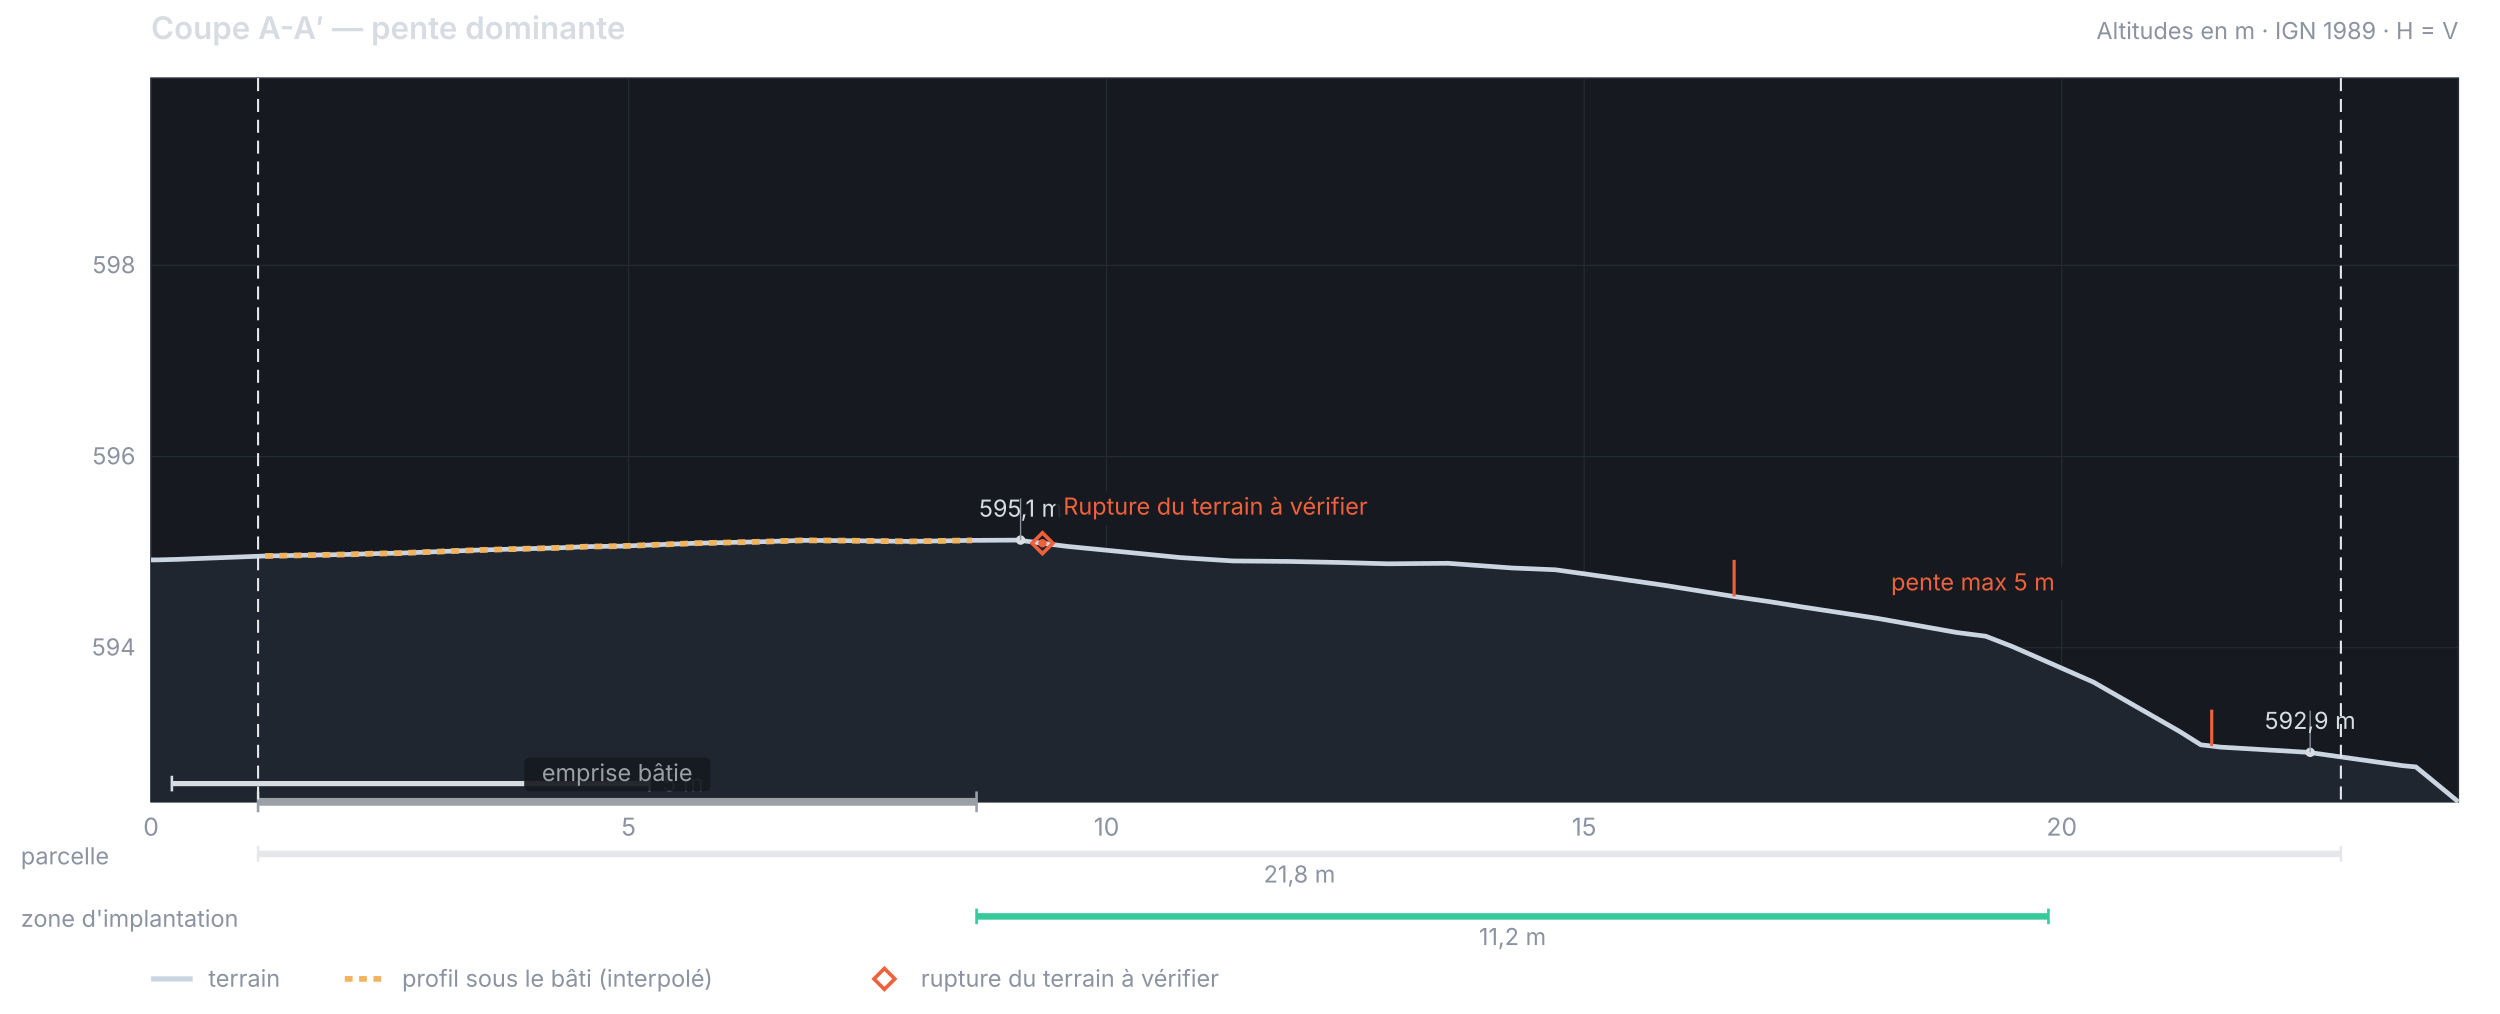
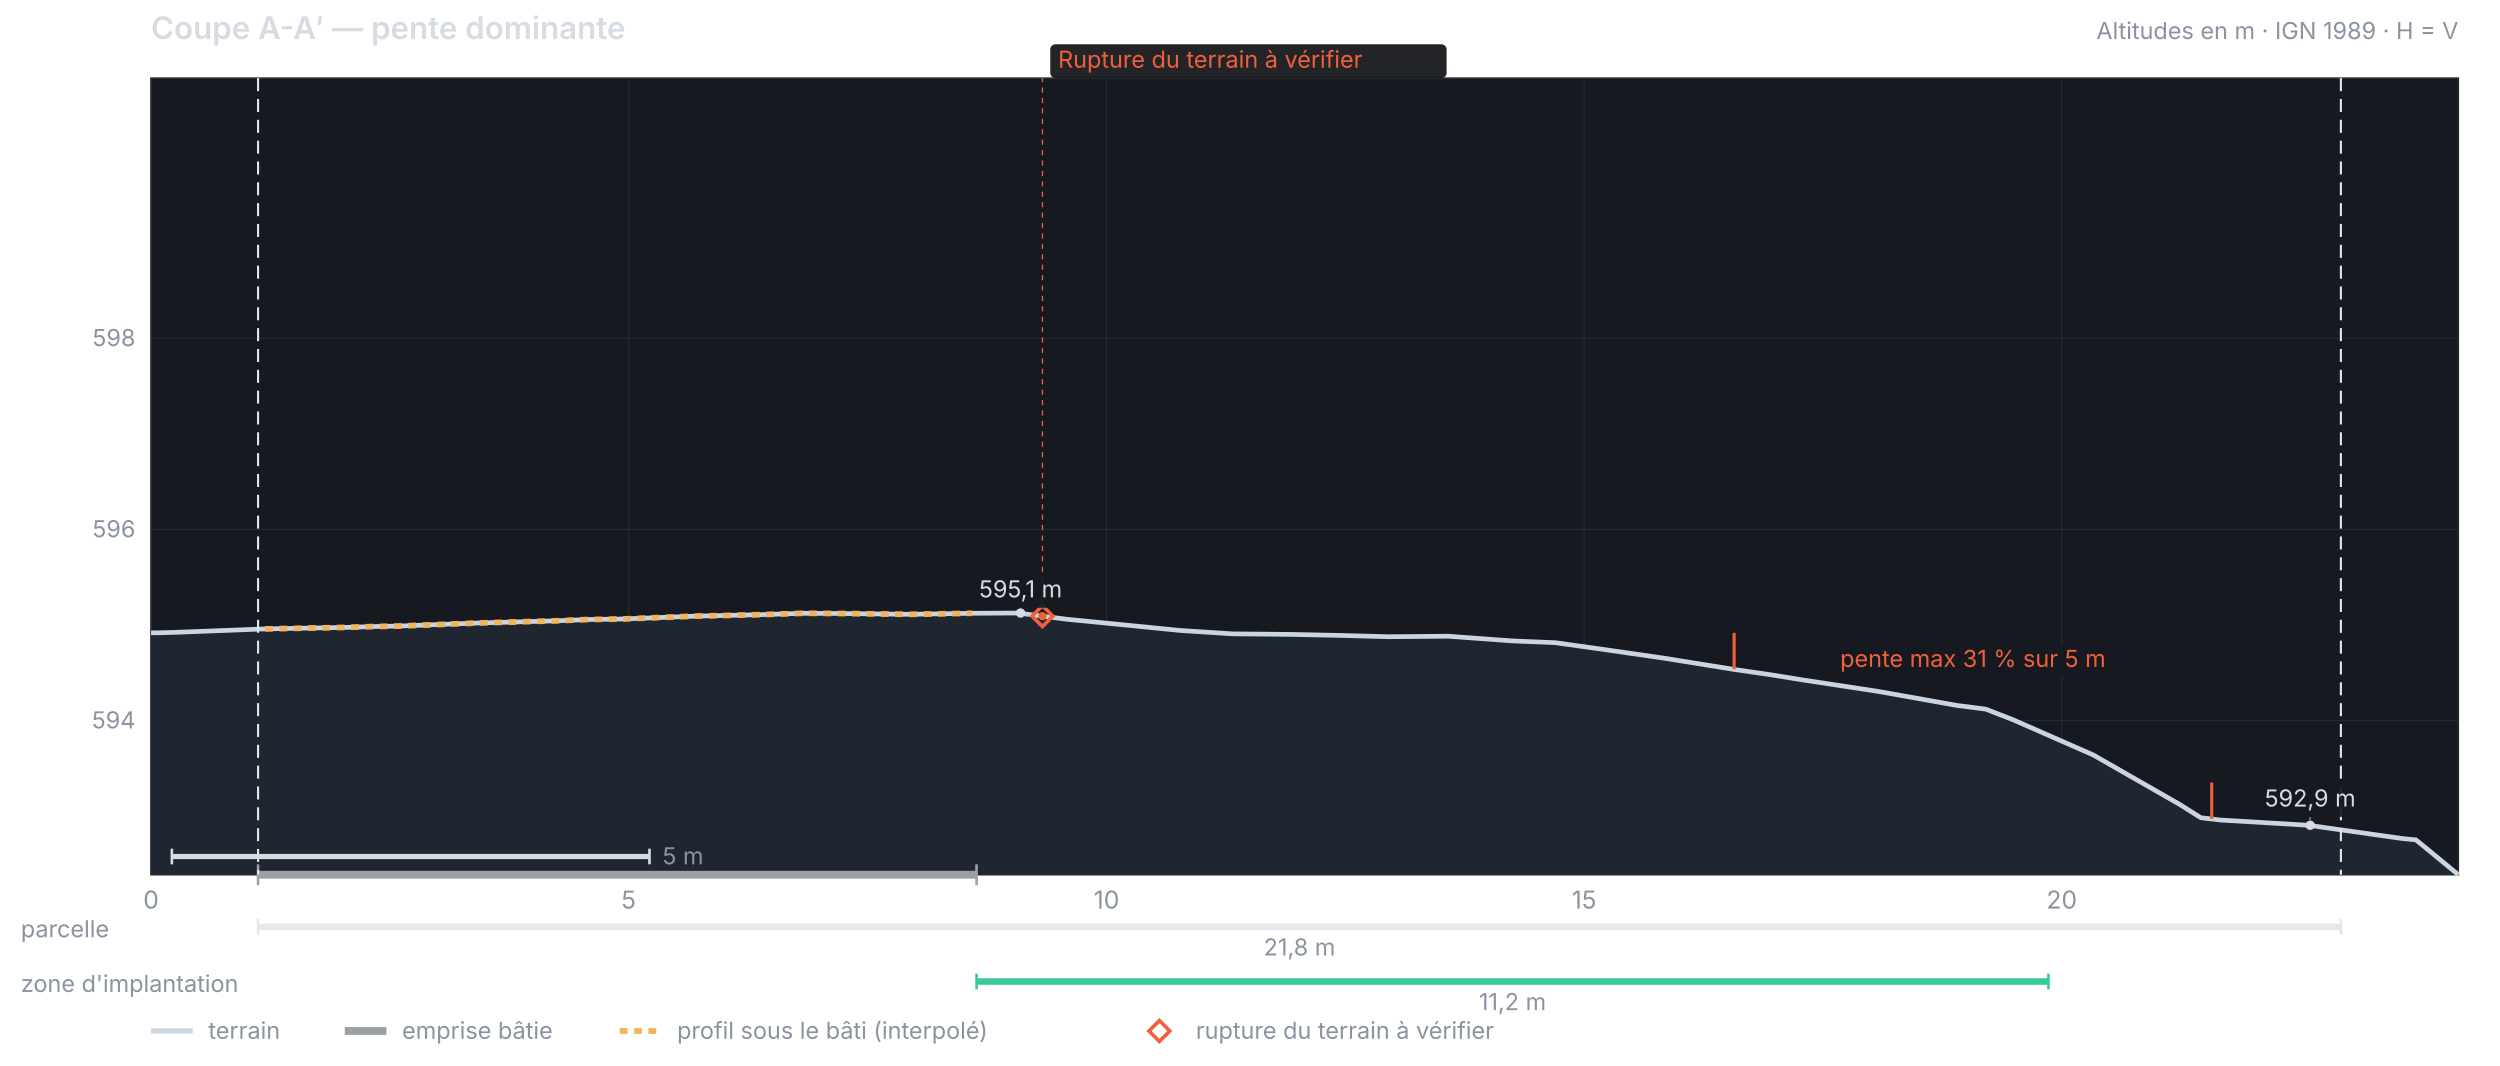
- <svg xmlns="http://www.w3.org/2000/svg" viewBox="0 0 960 389" width="960" height="389" role="img" aria-label="Coupe A-A′ — pente dominante" font-family="Inter, Helvetica, Arial, sans-serif" data-plot-x0="58.0" data-plot-x1="944.0" style="background:#0f1115">
+ <svg xmlns="http://www.w3.org/2000/svg" viewBox="0 0 960 409" width="960" height="409" role="img" aria-label="Coupe A-A′ — pente dominante" font-family="Inter, Helvetica, Arial, sans-serif" data-plot-x0="58.0" data-plot-x1="944.0" style="background:#0f1115">
  <text x="58" y="15" font-size="12" font-weight="600" fill="#d7dce3">Coupe A-A′ — pente dominante</text>
  <text x="944" y="15" text-anchor="end" font-size="9" fill="#8b93a1">Altitudes en m · IGN 1989 · H = V</text>
-   <rect x="58.0" y="30" width="886.0" height="277.9" fill="#161a20" stroke="#262c35" stroke-width="0.6" />
-   <line x1="58.0" y1="30" x2="58.0" y2="307.9" stroke="#262c35" stroke-width="0.4" />
-   <text x="58.0" y="320.9" text-anchor="middle" font-size="9.5" fill="#8b93a1">0</text>
-   <line x1="241.4" y1="30" x2="241.4" y2="307.9" stroke="#262c35" stroke-width="0.4" />
-   <text x="241.4" y="320.9" text-anchor="middle" font-size="9.5" fill="#8b93a1">5</text>
-   <line x1="424.9" y1="30" x2="424.9" y2="307.9" stroke="#262c35" stroke-width="0.4" />
-   <text x="424.9" y="320.9" text-anchor="middle" font-size="9.5" fill="#8b93a1">10</text>
-   <line x1="608.3" y1="30" x2="608.3" y2="307.9" stroke="#262c35" stroke-width="0.4" />
-   <text x="608.3" y="320.9" text-anchor="middle" font-size="9.5" fill="#8b93a1">15</text>
-   <line x1="791.7" y1="30" x2="791.7" y2="307.9" stroke="#262c35" stroke-width="0.4" />
-   <text x="791.7" y="320.9" text-anchor="middle" font-size="9.5" fill="#8b93a1">20</text>
-   <line x1="58.0" y1="248.7" x2="944.0" y2="248.7" stroke="#262c35" stroke-width="0.4" />
-   <text x="52.0" y="251.7" text-anchor="end" font-size="9" fill="#8b93a1">594</text>
-   <line x1="58.0" y1="175.3" x2="944.0" y2="175.3" stroke="#262c35" stroke-width="0.4" />
-   <text x="52.0" y="178.3" text-anchor="end" font-size="9" fill="#8b93a1">596</text>
-   <line x1="58.0" y1="101.9" x2="944.0" y2="101.9" stroke="#262c35" stroke-width="0.4" />
-   <text x="52.0" y="104.9" text-anchor="end" font-size="9" fill="#8b93a1">598</text>
-   <polygon points="58.0,215.0 60.5,215.0 67.8,214.8 101.8,213.5 133.5,212.9 143.1,212.6 153.3,212.4 184.4,211.2 213.4,210.4 225.7,209.9 238.8,209.7 267.0,208.6 293.3,208.0 308.3,207.5 324.2,207.6 349.6,207.9 373.3,207.5 390.9,207.4 409.7,209.8 432.1,212.0 453.2,214.1 473.4,215.4 495.1,215.6 514.8,216.0 533.1,216.5 556.0,216.3 580.6,218.1 597.3,218.8 613.0,221.0 638.7,224.7 666.1,229.1 679.9,231.1 692.9,233.2 721.2,237.5 751.5,242.9 762.5,244.3 772.8,248.3 803.8,261.9 837.0,280.9 845.1,286.0 852.7,286.9 886.4,288.9 922.5,294.0 927.7,294.5 932.6,298.5 944.0,307.9 944.0,307.9 58.0,307.9" fill="#1f2630" stroke="none" />
-   <polyline points="58.0,215.0 60.5,215.0 67.8,214.8 101.8,213.5 133.5,212.9 143.1,212.6 153.3,212.4 184.4,211.2 213.4,210.4 225.7,209.9 238.8,209.7 267.0,208.6 293.3,208.0 308.3,207.5 324.2,207.6 349.6,207.9 373.3,207.5 390.9,207.4 409.7,209.8 432.1,212.0 453.2,214.1 473.4,215.4 495.1,215.6 514.8,216.0 533.1,216.5 556.0,216.3 580.6,218.1 597.3,218.8 613.0,221.0 638.7,224.7 666.1,229.1 679.9,231.1 692.9,233.2 721.2,237.5 751.5,242.9 762.5,244.3 772.8,248.3 803.8,261.9 837.0,280.9 845.1,286.0 852.7,286.9 886.4,288.9 922.5,294.0 927.7,294.5 932.6,298.5 944.0,307.9" fill="none" stroke="#cbd5e1" stroke-width="1.8" />
-   <polyline points="101.8,213.5 133.5,212.9 143.1,212.6 153.3,212.4 184.4,211.2 213.4,210.4 225.7,209.9 238.8,209.7 267.0,208.6 293.3,208.0 308.3,207.5 324.2,207.6 349.6,207.9 373.3,207.5" fill="none" stroke="#f2b35e" stroke-width="2.2" stroke-dasharray="3 2.5" />
-   <line x1="99.1" y1="307.9" x2="375.0" y2="307.9" stroke="#9aa0a6" stroke-width="3" />
-   <line x1="99.1" y1="303.9" x2="99.1" y2="311.9" stroke="#9aa0a6" stroke-width="1" />
-   <line x1="375.0" y1="303.9" x2="375.0" y2="311.9" stroke="#9aa0a6" stroke-width="1" />
-   <path d="M400.3,204.6 l4,4 l-4,4 l-4,-4 z" fill="none" stroke="#f0603a" stroke-width="1.4" />
-   <circle cx="400.3" cy="208.6" r="1.6" fill="#f0603a" />
-   <line x1="99.1" y1="30" x2="99.1" y2="307.9" stroke="#e5e7eb" stroke-width="0.8" stroke-dasharray="5 3" />
-   <line x1="898.9" y1="30" x2="898.9" y2="307.9" stroke="#e5e7eb" stroke-width="0.8" stroke-dasharray="5 3" />
-   <line x1="665.9" y1="229.0" x2="665.9" y2="215.0" stroke="#f0603a" stroke-width="1.2" />
-   <line x1="849.3" y1="286.5" x2="849.3" y2="272.5" stroke="#f0603a" stroke-width="1.2" />
-   <circle cx="391.9" cy="207.4" r="1.8" fill="#d7dce3" />
-   <line x1="391.9" y1="207.4" x2="391.9" y2="191.4" stroke="#8b93a1" stroke-width="0.5" />
-   <text x="391.9" y="198.4" text-anchor="middle" font-size="9" fill="#d7dce3">595,1 m</text>
-   <circle cx="887.1" cy="288.9" r="1.8" fill="#d7dce3" />
-   <line x1="887.1" y1="288.9" x2="887.1" y2="272.9" stroke="#8b93a1" stroke-width="0.5" />
-   <text x="887.1" y="279.9" text-anchor="middle" font-size="9" fill="#d7dce3">592,9 m</text>
-   <line x1="66.0" y1="300.9" x2="249.4" y2="300.9" stroke="#d7dce3" stroke-width="2" />
-   <line x1="66.0" y1="297.9" x2="66.0" y2="303.9" stroke="#d7dce3" stroke-width="1" />
-   <line x1="249.4" y1="297.9" x2="249.4" y2="303.9" stroke="#d7dce3" stroke-width="1" />
-   <text x="254.4" y="303.9" font-size="9" fill="#8b93a1">5 m</text>
-   <text x="8" y="331.9" font-size="9" fill="#8b93a1">parcelle</text>
-   <line x1="99.1" y1="327.9" x2="898.9" y2="327.9" stroke="#e5e7eb" stroke-width="2.5" data-band="parcelle" data-d0="1.12" data-d1="22.92" />
-   <line x1="99.1" y1="324.9" x2="99.1" y2="330.9" stroke="#e5e7eb" stroke-width="1" />
-   <line x1="898.9" y1="324.9" x2="898.9" y2="330.9" stroke="#e5e7eb" stroke-width="1" />
-   <text x="499.0" y="338.9" text-anchor="middle" font-size="9" fill="#8b93a1">21,8 m</text>
-   <text x="8" y="355.9" font-size="9" fill="#8b93a1">zone d'implantation</text>
-   <line x1="375.0" y1="351.9" x2="786.6" y2="351.9" stroke="#36c99a" stroke-width="2.5" data-band="zone" data-d0="8.64" data-d1="19.86" />
-   <line x1="375.0" y1="348.9" x2="375.0" y2="354.9" stroke="#36c99a" stroke-width="1" />
-   <line x1="786.6" y1="348.9" x2="786.6" y2="354.9" stroke="#36c99a" stroke-width="1" />
-   <text x="580.8" y="362.9" text-anchor="middle" font-size="9" fill="#8b93a1">11,2 m</text>
-   <line x1="58.0" y1="375.9" x2="74.0" y2="375.9" stroke="#cbd5e1" stroke-width="2" />
-   <text x="80.0" y="378.9" font-size="9" fill="#8b93a1">terrain</text>
-   <line x1="132.4" y1="375.9" x2="148.4" y2="375.9" stroke="#f2b35e" stroke-width="2.2" stroke-dasharray="3 2.5" />
-   <text x="154.4" y="378.9" font-size="9" fill="#8b93a1">profil sous le bâti (interpolé)</text>
-   <path d="M339.6,371.9 l4,4 l-4,4 l-4,-4 z" fill="none" stroke="#f0603a" stroke-width="1.4" />
-   <text x="353.6" y="378.9" font-size="9" fill="#8b93a1">rupture du terrain à vérifier</text>
-   <rect x="201.3" y="290.9" width="71.5" height="13.0" rx="2" fill="#161a20" opacity="0.92" />
-   <text x="237.0" y="299.9" text-anchor="middle" font-size="9" fill="#9aa0a6">emprise bâtie</text>
-   <rect x="405.3" y="188.6" width="152.2" height="13.0" rx="2" fill="#161a20" opacity="0.92" />
-   <text x="408.3" y="197.6" text-anchor="start" font-size="9" fill="#f0603a">Rupture du terrain à vérifier</text>
-   <rect x="721.9" y="217.7" width="71.5" height="13.0" rx="2" fill="#161a20" opacity="0.92" />
-   <text x="757.6" y="226.7" text-anchor="middle" font-size="9" fill="#f0603a">pente max 5 m</text>
+   <rect x="58.0" y="30" width="886.0" height="305.9" fill="#161a20" stroke="#262c35" stroke-width="0.6" />
+   <line x1="58.0" y1="30" x2="58.0" y2="335.9" stroke="#262c35" stroke-width="0.4" />
+   <text x="58.0" y="348.9" text-anchor="middle" font-size="9.5" fill="#8b93a1">0</text>
+   <line x1="241.4" y1="30" x2="241.4" y2="335.9" stroke="#262c35" stroke-width="0.4" />
+   <text x="241.4" y="348.9" text-anchor="middle" font-size="9.5" fill="#8b93a1">5</text>
+   <line x1="424.9" y1="30" x2="424.9" y2="335.9" stroke="#262c35" stroke-width="0.4" />
+   <text x="424.9" y="348.9" text-anchor="middle" font-size="9.5" fill="#8b93a1">10</text>
+   <line x1="608.3" y1="30" x2="608.3" y2="335.9" stroke="#262c35" stroke-width="0.4" />
+   <text x="608.3" y="348.9" text-anchor="middle" font-size="9.5" fill="#8b93a1">15</text>
+   <line x1="791.7" y1="30" x2="791.7" y2="335.9" stroke="#262c35" stroke-width="0.4" />
+   <text x="791.7" y="348.9" text-anchor="middle" font-size="9.5" fill="#8b93a1">20</text>
+   <line x1="58.0" y1="276.7" x2="944.0" y2="276.7" stroke="#262c35" stroke-width="0.4" />
+   <text x="52.0" y="279.7" text-anchor="end" font-size="9" fill="#8b93a1">594</text>
+   <line x1="58.0" y1="203.3" x2="944.0" y2="203.3" stroke="#262c35" stroke-width="0.4" />
+   <text x="52.0" y="206.3" text-anchor="end" font-size="9" fill="#8b93a1">596</text>
+   <line x1="58.0" y1="129.9" x2="944.0" y2="129.9" stroke="#262c35" stroke-width="0.4" />
+   <text x="52.0" y="132.9" text-anchor="end" font-size="9" fill="#8b93a1">598</text>
+   <polygon points="58.0,243.0 60.5,243.0 67.8,242.8 101.8,241.5 133.5,240.9 143.1,240.6 153.3,240.4 184.4,239.2 213.4,238.4 225.7,237.9 238.8,237.7 267.0,236.6 293.3,236.0 308.3,235.5 324.2,235.6 349.6,235.9 373.3,235.5 390.9,235.4 409.7,237.8 432.1,240.0 453.2,242.1 473.4,243.4 495.1,243.6 514.8,244.0 533.1,244.5 556.0,244.3 580.6,246.1 597.3,246.8 613.0,249.0 638.7,252.7 666.1,257.1 679.9,259.1 692.9,261.2 721.2,265.5 751.5,270.9 762.5,272.3 772.8,276.3 803.8,289.9 837.0,308.9 845.1,314.0 852.7,314.9 886.4,316.9 922.5,322.0 927.7,322.5 932.6,326.5 944.0,335.9 944.0,335.9 58.0,335.9" fill="#1f2630" stroke="none" />
+   <polyline points="58.0,243.0 60.5,243.0 67.8,242.8 101.8,241.5 133.5,240.9 143.1,240.6 153.3,240.4 184.4,239.2 213.4,238.4 225.7,237.9 238.8,237.7 267.0,236.6 293.3,236.0 308.3,235.5 324.2,235.6 349.6,235.9 373.3,235.5 390.9,235.4 409.7,237.8 432.1,240.0 453.2,242.1 473.4,243.4 495.1,243.6 514.8,244.0 533.1,244.5 556.0,244.3 580.6,246.1 597.3,246.8 613.0,249.0 638.7,252.7 666.1,257.1 679.9,259.1 692.9,261.2 721.2,265.5 751.5,270.9 762.5,272.3 772.8,276.3 803.8,289.9 837.0,308.9 845.1,314.0 852.7,314.9 886.4,316.9 922.5,322.0 927.7,322.5 932.6,326.5 944.0,335.9" fill="none" stroke="#cbd5e1" stroke-width="1.8" />
+   <polyline points="101.8,241.5 133.5,240.9 143.1,240.6 153.3,240.4 184.4,239.2 213.4,238.4 225.7,237.9 238.8,237.7 267.0,236.6 293.3,236.0 308.3,235.5 324.2,235.6 349.6,235.9 373.3,235.5" fill="none" stroke="#f2b35e" stroke-width="2.2" stroke-dasharray="3 2.5" />
+   <line x1="99.1" y1="335.9" x2="375.0" y2="335.9" stroke="#9aa0a6" stroke-width="3" />
+   <line x1="99.1" y1="331.9" x2="99.1" y2="339.9" stroke="#9aa0a6" stroke-width="1" />
+   <line x1="375.0" y1="331.9" x2="375.0" y2="339.9" stroke="#9aa0a6" stroke-width="1" />
+   <path d="M400.3,232.6 l4,4 l-4,4 l-4,-4 z" fill="none" stroke="#f0603a" stroke-width="1.4" />
+   <circle cx="400.3" cy="236.6" r="1.6" fill="#f0603a" />
+   <line x1="400.3" y1="231.6" x2="400.3" y2="30.0" stroke="#f0603a" stroke-width="0.5" stroke-dasharray="2 2" />
+   <line x1="99.1" y1="30" x2="99.1" y2="335.9" stroke="#e5e7eb" stroke-width="0.8" stroke-dasharray="5 3" />
+   <line x1="898.9" y1="30" x2="898.9" y2="335.9" stroke="#e5e7eb" stroke-width="0.8" stroke-dasharray="5 3" />
+   <line x1="665.9" y1="257.0" x2="665.9" y2="243.0" stroke="#f0603a" stroke-width="1.2" />
+   <line x1="849.3" y1="314.5" x2="849.3" y2="300.5" stroke="#f0603a" stroke-width="1.2" />
+   <circle cx="391.9" cy="235.4" r="1.8" fill="#d7dce3" />
+   <line x1="391.9" y1="233.4" x2="391.9" y2="233.4" stroke="#8b93a1" stroke-width="0.5" />
+   <circle cx="887.1" cy="316.9" r="1.8" fill="#d7dce3" />
+   <line x1="887.1" y1="314.9" x2="887.1" y2="313.7" stroke="#8b93a1" stroke-width="0.5" />
+   <line x1="66.0" y1="328.9" x2="249.4" y2="328.9" stroke="#d7dce3" stroke-width="2" />
+   <line x1="66.0" y1="325.9" x2="66.0" y2="331.9" stroke="#d7dce3" stroke-width="1" />
+   <line x1="249.4" y1="325.9" x2="249.4" y2="331.9" stroke="#d7dce3" stroke-width="1" />
+   <text x="254.4" y="331.9" font-size="9" fill="#8b93a1">5 m</text>
+   <text x="8" y="359.9" font-size="9" fill="#8b93a1">parcelle</text>
+   <line x1="99.1" y1="355.9" x2="898.9" y2="355.9" stroke="#e5e7eb" stroke-width="2.5" data-band="parcelle" data-d0="1.12" data-d1="22.92" />
+   <line x1="99.1" y1="352.9" x2="99.1" y2="358.9" stroke="#e5e7eb" stroke-width="1" />
+   <line x1="898.9" y1="352.9" x2="898.9" y2="358.9" stroke="#e5e7eb" stroke-width="1" />
+   <text x="499.0" y="366.9" text-anchor="middle" font-size="9" fill="#8b93a1">21,8 m</text>
+   <text x="8" y="380.9" font-size="9" fill="#8b93a1">zone d'implantation</text>
+   <line x1="375.0" y1="376.9" x2="786.6" y2="376.9" stroke="#36c99a" stroke-width="2.5" data-band="zone" data-d0="8.64" data-d1="19.86" />
+   <line x1="375.0" y1="373.9" x2="375.0" y2="379.9" stroke="#36c99a" stroke-width="1" />
+   <line x1="786.6" y1="373.9" x2="786.6" y2="379.9" stroke="#36c99a" stroke-width="1" />
+   <text x="580.8" y="387.9" text-anchor="middle" font-size="9" fill="#8b93a1">11,2 m</text>
+   <line x1="58.0" y1="395.9" x2="74.0" y2="395.9" stroke="#cbd5e1" stroke-width="2" />
+   <text x="80.0" y="398.9" font-size="9" fill="#8b93a1">terrain</text>
+   <line x1="132.4" y1="395.9" x2="148.4" y2="395.9" stroke="#9aa0a6" stroke-width="3" />
+   <text x="154.4" y="398.9" font-size="9" fill="#8b93a1">emprise bâtie</text>
+   <line x1="238.0" y1="395.9" x2="254.0" y2="395.9" stroke="#f2b35e" stroke-width="2.2" stroke-dasharray="3 2.5" />
+   <text x="260.0" y="398.9" font-size="9" fill="#8b93a1">profil sous le bâti (interpolé)</text>
+   <path d="M445.2,391.9 l4,4 l-4,4 l-4,-4 z" fill="none" stroke="#f0603a" stroke-width="1.4" />
+   <text x="459.2" y="398.9" font-size="9" fill="#8b93a1">rupture du terrain à vérifier</text>
+   <rect x="403.3" y="17.0" width="152.2" height="13.0" rx="2" fill="#0f1115" opacity="0.92" />
+   <text x="406.3" y="26.0" text-anchor="start" font-size="9" fill="#f0603a">Rupture du terrain à vérifier</text>
+   <rect x="699.2" y="247.1" width="116.9" height="13.0" rx="2" fill="#161a20" opacity="0.92" />
+   <text x="757.6" y="256.1" text-anchor="middle" font-size="9" fill="#f0603a">pente max 31 % sur 5 m</text>
+   <rect x="371.2" y="220.4" width="41.3" height="13.0" rx="2" fill="#161a20" opacity="0.92" />
+   <text x="391.9" y="229.4" text-anchor="middle" font-size="9" fill="#d7dce3">595,1 m</text>
+   <rect x="866.5" y="300.7" width="41.3" height="13.0" rx="2" fill="#161a20" opacity="0.92" />
+   <text x="887.1" y="309.7" text-anchor="middle" font-size="9" fill="#d7dce3">592,9 m</text>
</svg>
